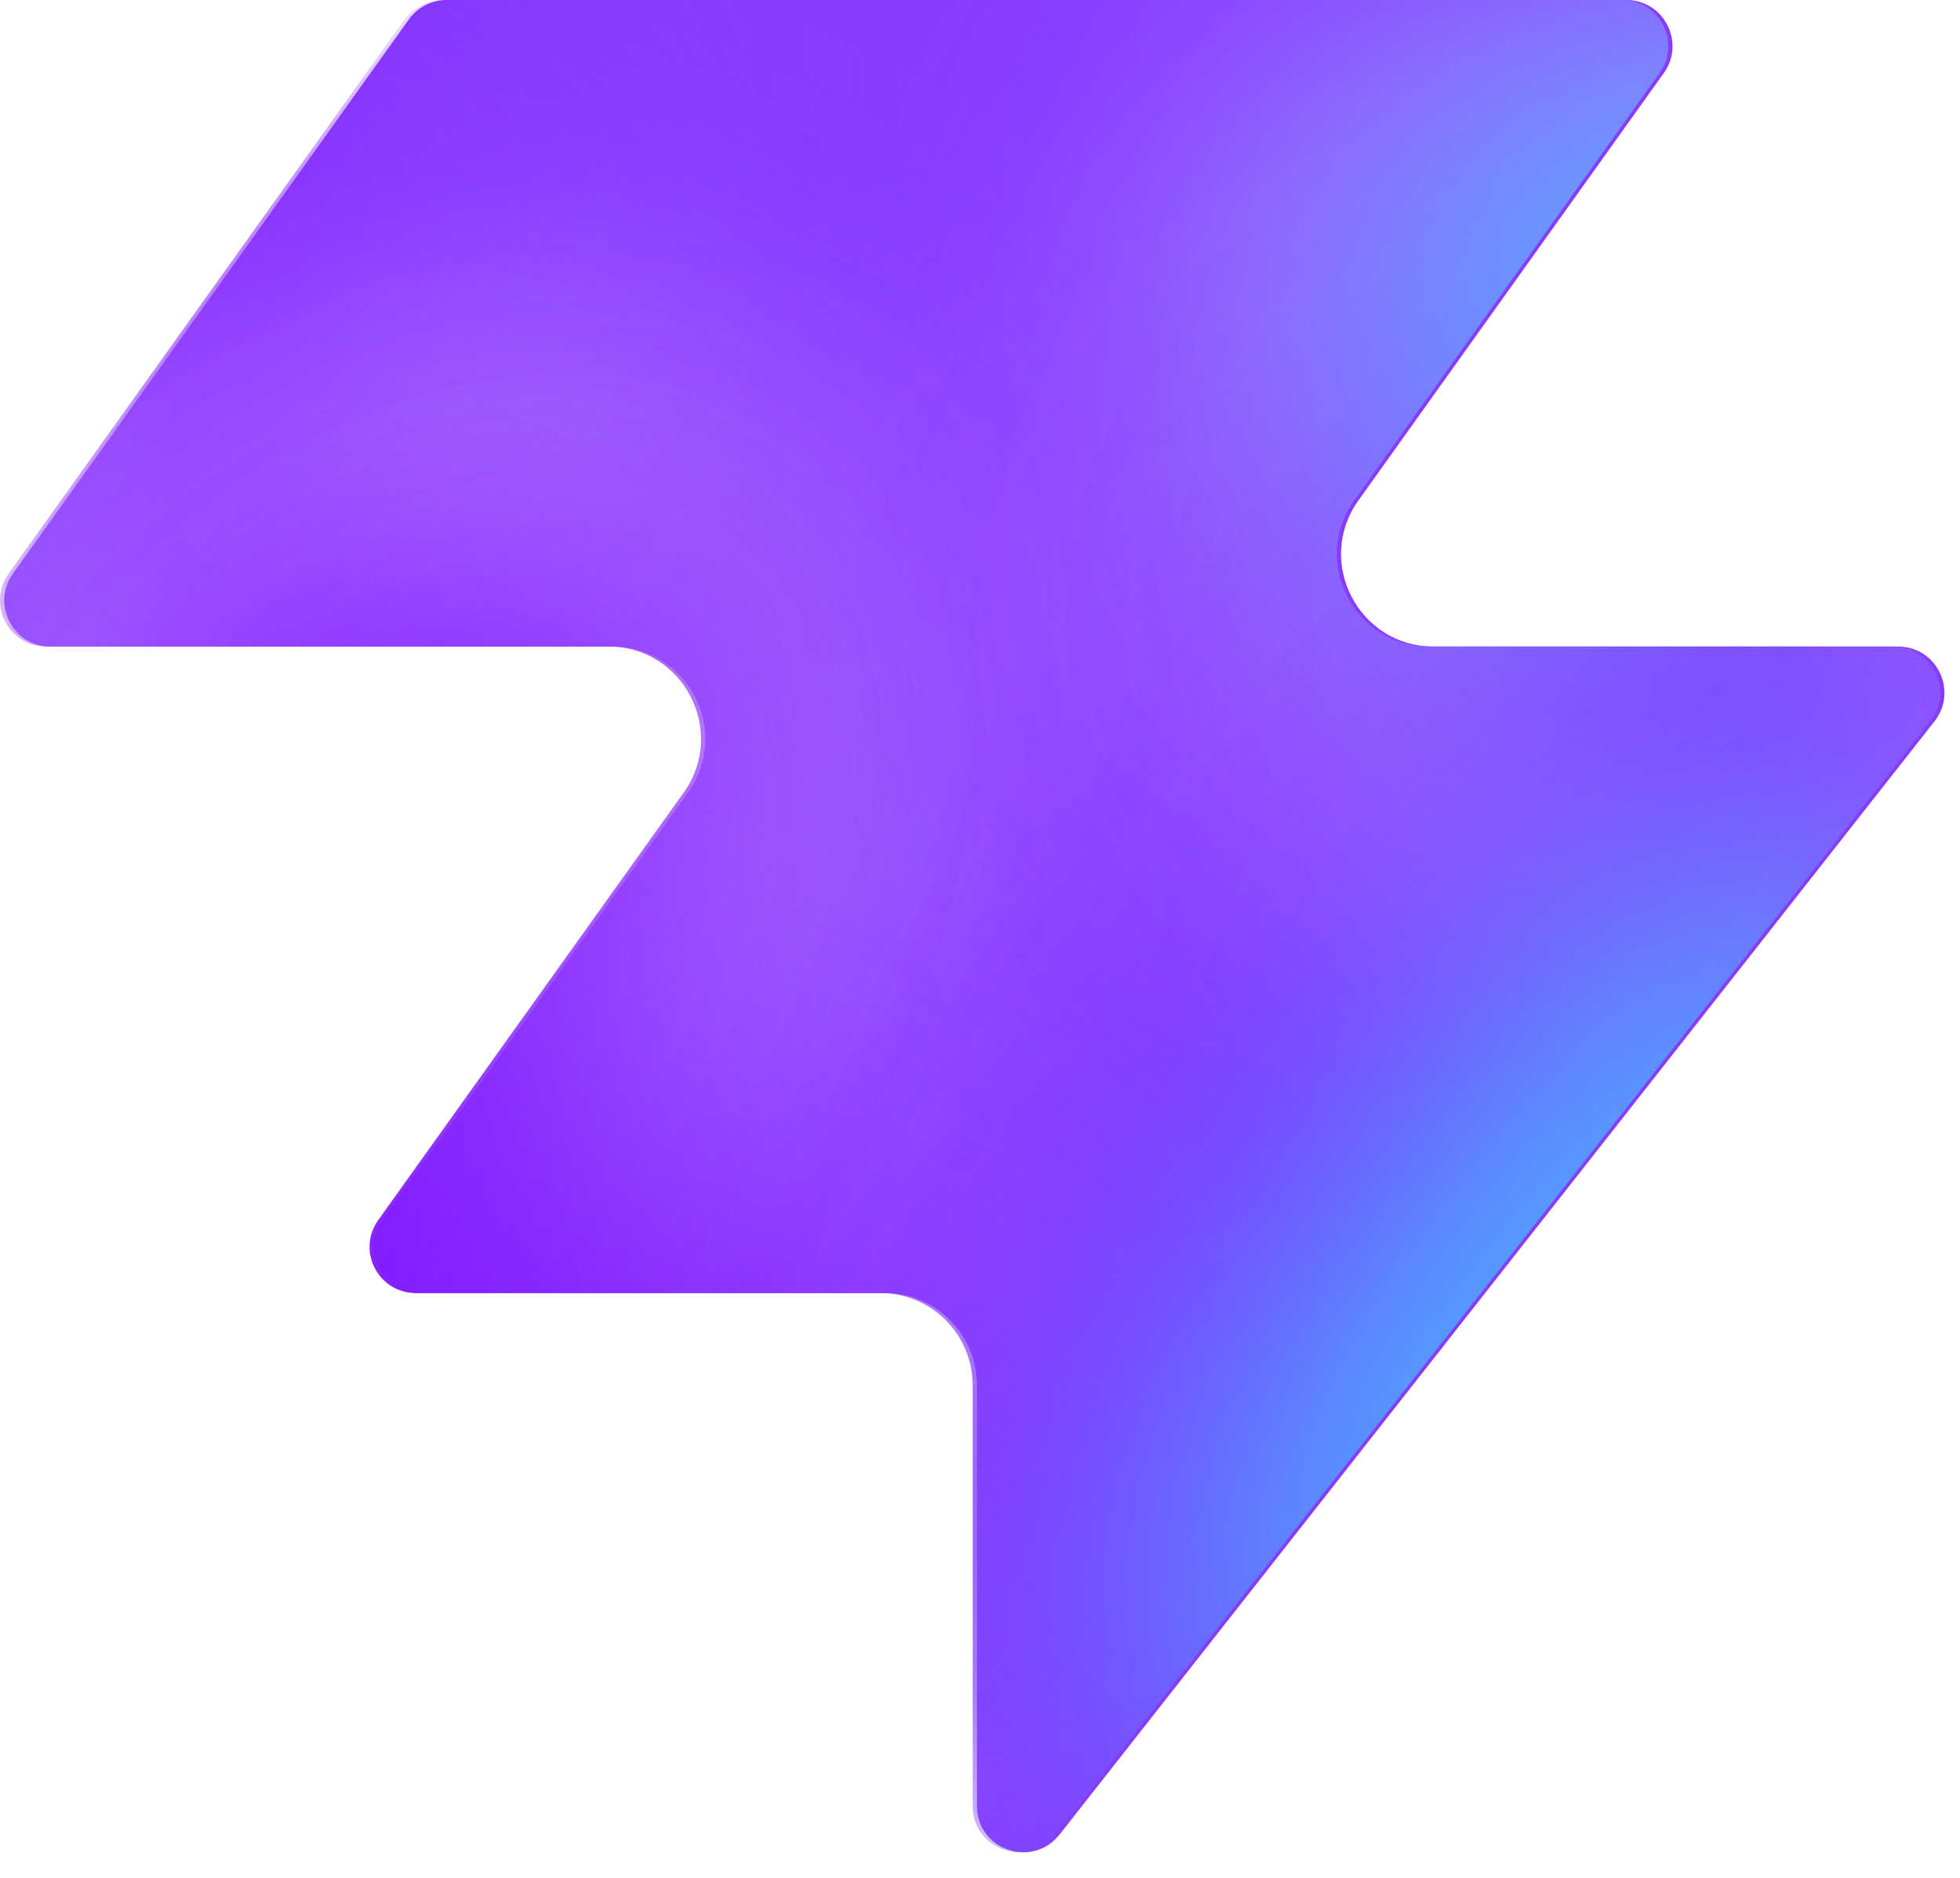
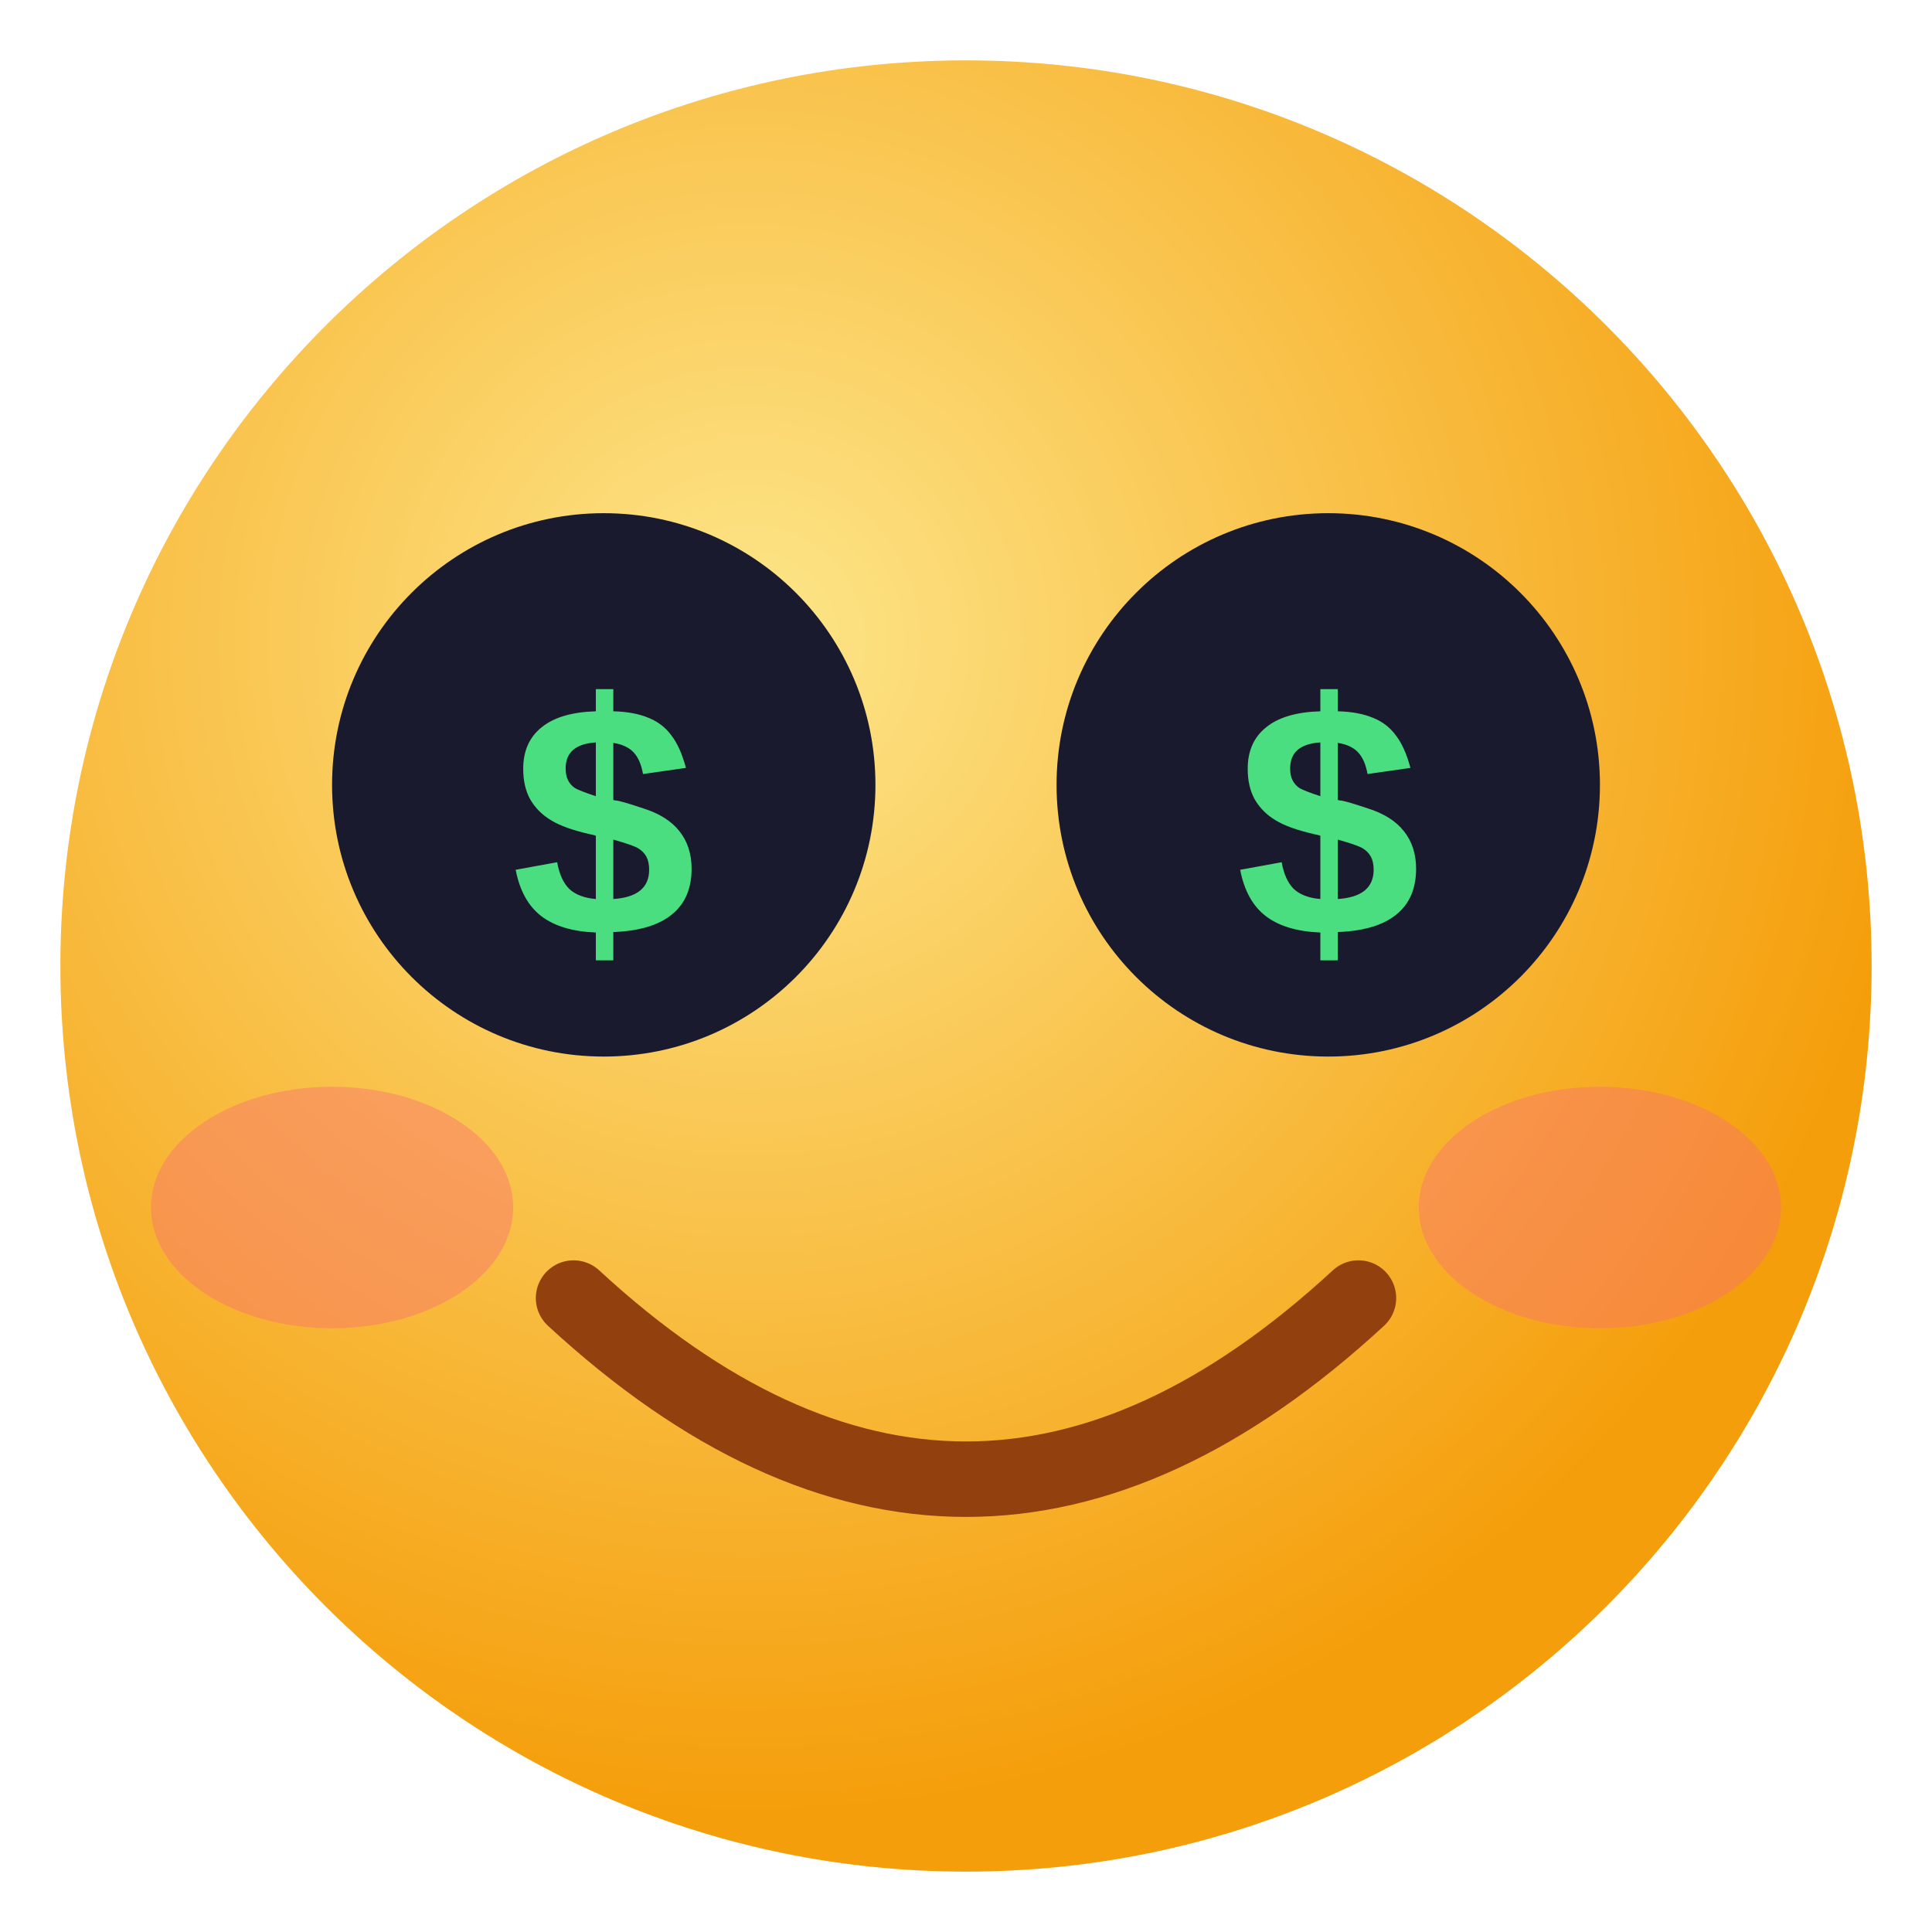
- <svg xmlns="http://www.w3.org/2000/svg" width="48" height="46" fill="none" viewBox="0 0 48 46">
-   <path fill="#863bff" d="M25.946 44.938c-.664.845-2.021.375-2.021-.698V33.937a2.26 2.26 0 0 0-2.262-2.262H10.287c-.92 0-1.456-1.04-.92-1.788l7.48-10.471c1.07-1.497 0-3.578-1.842-3.578H1.237c-.92 0-1.456-1.04-.92-1.788L10.013.474c.214-.297.556-.474.92-.474h28.894c.92 0 1.456 1.04.92 1.788l-7.48 10.471c-1.07 1.498 0 3.579 1.842 3.579h11.377c.943 0 1.473 1.088.89 1.83L25.947 44.94z" style="fill:#863bff;fill:color(display-p3 .525 .23 1);fill-opacity:1" />
-   <mask id="a" width="48" height="46" x="0" y="0" maskUnits="userSpaceOnUse" style="mask-type:alpha">
-     <path fill="#000" d="M25.842 44.938c-.664.844-2.021.375-2.021-.698V33.937a2.26 2.26 0 0 0-2.262-2.262H10.183c-.92 0-1.456-1.04-.92-1.788l7.48-10.471c1.07-1.498 0-3.579-1.842-3.579H1.133c-.92 0-1.456-1.04-.92-1.787L9.91.473c.214-.297.556-.474.92-.474h28.894c.92 0 1.456 1.04.92 1.788l-7.48 10.471c-1.07 1.498 0 3.578 1.842 3.578h11.377c.943 0 1.473 1.088.89 1.832L25.843 44.94z" style="fill:#000;fill-opacity:1" />
-   </mask>
-   <g mask="url(#a)">
-     <g filter="url(#b)">
-       <ellipse cx="5.508" cy="14.704" fill="#ede6ff" rx="5.508" ry="14.704" style="fill:#ede6ff;fill:color(display-p3 .927 .903 1);fill-opacity:1" transform="matrix(.00324 1 1 -.00324 -4.47 31.516)" />
-     </g>
-     <g filter="url(#c)">
-       <ellipse cx="10.399" cy="29.851" fill="#ede6ff" rx="10.399" ry="29.851" style="fill:#ede6ff;fill:color(display-p3 .927 .903 1);fill-opacity:1" transform="matrix(.00324 1 1 -.00324 -39.328 7.883)" />
-     </g>
-     <g filter="url(#d)">
-       <ellipse cx="5.508" cy="30.487" fill="#7e14ff" rx="5.508" ry="30.487" style="fill:#7e14ff;fill:color(display-p3 .492 .077 1);fill-opacity:1" transform="rotate(89.814 -25.913 -14.639)scale(1 -1)" />
-     </g>
-     <g filter="url(#e)">
-       <ellipse cx="5.508" cy="30.599" fill="#7e14ff" rx="5.508" ry="30.599" style="fill:#7e14ff;fill:color(display-p3 .492 .077 1);fill-opacity:1" transform="rotate(89.814 -32.644 -3.334)scale(1 -1)" />
-     </g>
-     <g filter="url(#f)">
-       <ellipse cx="5.508" cy="30.599" fill="#7e14ff" rx="5.508" ry="30.599" style="fill:#7e14ff;fill:color(display-p3 .492 .077 1);fill-opacity:1" transform="matrix(.00324 1 1 -.00324 -34.34 30.47)" />
-     </g>
-     <g filter="url(#g)">
-       <ellipse cx="14.072" cy="22.078" fill="#ede6ff" rx="14.072" ry="22.078" style="fill:#ede6ff;fill:color(display-p3 .927 .903 1);fill-opacity:1" transform="rotate(93.35 24.506 48.493)scale(-1 1)" />
-     </g>
-     <g filter="url(#h)">
-       <ellipse cx="3.47" cy="21.501" fill="#7e14ff" rx="3.47" ry="21.501" style="fill:#7e14ff;fill:color(display-p3 .492 .077 1);fill-opacity:1" transform="rotate(89.009 28.708 47.59)scale(-1 1)" />
-     </g>
-     <g filter="url(#i)">
-       <ellipse cx="3.47" cy="21.501" fill="#7e14ff" rx="3.47" ry="21.501" style="fill:#7e14ff;fill:color(display-p3 .492 .077 1);fill-opacity:1" transform="rotate(89.009 28.708 47.59)scale(-1 1)" />
-     </g>
-     <g filter="url(#j)">
-       <ellipse cx=".387" cy="8.972" fill="#7e14ff" rx="4.407" ry="29.108" style="fill:#7e14ff;fill:color(display-p3 .492 .077 1);fill-opacity:1" transform="rotate(39.51 .387 8.972)" />
-     </g>
-     <g filter="url(#k)">
-       <ellipse cx="47.523" cy="-6.092" fill="#7e14ff" rx="4.407" ry="29.108" style="fill:#7e14ff;fill:color(display-p3 .492 .077 1);fill-opacity:1" transform="rotate(37.892 47.523 -6.092)" />
-     </g>
-     <g filter="url(#l)">
-       <ellipse cx="41.412" cy="6.333" fill="#47bfff" rx="5.971" ry="9.665" style="fill:#47bfff;fill:color(display-p3 .28 .748 1);fill-opacity:1" transform="rotate(37.892 41.412 6.333)" />
-     </g>
-     <g filter="url(#m)">
-       <ellipse cx="-1.879" cy="38.332" fill="#7e14ff" rx="4.407" ry="29.108" style="fill:#7e14ff;fill:color(display-p3 .492 .077 1);fill-opacity:1" transform="rotate(37.892 -1.88 38.332)" />
-     </g>
-     <g filter="url(#n)">
-       <ellipse cx="-1.879" cy="38.332" fill="#7e14ff" rx="4.407" ry="29.108" style="fill:#7e14ff;fill:color(display-p3 .492 .077 1);fill-opacity:1" transform="rotate(37.892 -1.88 38.332)" />
-     </g>
-     <g filter="url(#o)">
-       <ellipse cx="35.651" cy="29.907" fill="#7e14ff" rx="4.407" ry="29.108" style="fill:#7e14ff;fill:color(display-p3 .492 .077 1);fill-opacity:1" transform="rotate(37.892 35.651 29.907)" />
-     </g>
-     <g filter="url(#p)">
-       <ellipse cx="38.418" cy="32.4" fill="#47bfff" rx="5.971" ry="15.297" style="fill:#47bfff;fill:color(display-p3 .28 .748 1);fill-opacity:1" transform="rotate(37.892 38.418 32.4)" />
-     </g>
-   </g>
+ <svg xmlns="http://www.w3.org/2000/svg" viewBox="0 0 64 64">
  <defs>
-     <filter id="b" width="60.045" height="41.654" x="-19.77" y="16.149" color-interpolation-filters="sRGB" filterUnits="userSpaceOnUse">
-       <feFlood flood-opacity="0" result="BackgroundImageFix" />
-       <feBlend in="SourceGraphic" in2="BackgroundImageFix" result="shape" />
-       <feGaussianBlur result="effect1_foregroundBlur_2002_17158" stdDeviation="7.659" />
-     </filter>
-     <filter id="c" width="90.34" height="51.437" x="-54.613" y="-7.533" color-interpolation-filters="sRGB" filterUnits="userSpaceOnUse">
-       <feFlood flood-opacity="0" result="BackgroundImageFix" />
-       <feBlend in="SourceGraphic" in2="BackgroundImageFix" result="shape" />
-       <feGaussianBlur result="effect1_foregroundBlur_2002_17158" stdDeviation="7.659" />
-     </filter>
-     <filter id="d" width="79.355" height="29.4" x="-49.64" y="2.03" color-interpolation-filters="sRGB" filterUnits="userSpaceOnUse">
-       <feFlood flood-opacity="0" result="BackgroundImageFix" />
-       <feBlend in="SourceGraphic" in2="BackgroundImageFix" result="shape" />
-       <feGaussianBlur result="effect1_foregroundBlur_2002_17158" stdDeviation="4.596" />
-     </filter>
-     <filter id="e" width="79.579" height="29.4" x="-45.045" y="20.029" color-interpolation-filters="sRGB" filterUnits="userSpaceOnUse">
-       <feFlood flood-opacity="0" result="BackgroundImageFix" />
-       <feBlend in="SourceGraphic" in2="BackgroundImageFix" result="shape" />
-       <feGaussianBlur result="effect1_foregroundBlur_2002_17158" stdDeviation="4.596" />
-     </filter>
-     <filter id="f" width="79.579" height="29.4" x="-43.513" y="21.178" color-interpolation-filters="sRGB" filterUnits="userSpaceOnUse">
-       <feFlood flood-opacity="0" result="BackgroundImageFix" />
-       <feBlend in="SourceGraphic" in2="BackgroundImageFix" result="shape" />
-       <feGaussianBlur result="effect1_foregroundBlur_2002_17158" stdDeviation="4.596" />
-     </filter>
-     <filter id="g" width="74.749" height="58.852" x="15.756" y="-17.901" color-interpolation-filters="sRGB" filterUnits="userSpaceOnUse">
-       <feFlood flood-opacity="0" result="BackgroundImageFix" />
-       <feBlend in="SourceGraphic" in2="BackgroundImageFix" result="shape" />
-       <feGaussianBlur result="effect1_foregroundBlur_2002_17158" stdDeviation="7.659" />
-     </filter>
-     <filter id="h" width="61.377" height="25.362" x="23.548" y="2.284" color-interpolation-filters="sRGB" filterUnits="userSpaceOnUse">
-       <feFlood flood-opacity="0" result="BackgroundImageFix" />
-       <feBlend in="SourceGraphic" in2="BackgroundImageFix" result="shape" />
-       <feGaussianBlur result="effect1_foregroundBlur_2002_17158" stdDeviation="4.596" />
-     </filter>
-     <filter id="i" width="61.377" height="25.362" x="23.548" y="2.284" color-interpolation-filters="sRGB" filterUnits="userSpaceOnUse">
-       <feFlood flood-opacity="0" result="BackgroundImageFix" />
-       <feBlend in="SourceGraphic" in2="BackgroundImageFix" result="shape" />
-       <feGaussianBlur result="effect1_foregroundBlur_2002_17158" stdDeviation="4.596" />
-     </filter>
-     <filter id="j" width="56.045" height="63.649" x="-27.636" y="-22.853" color-interpolation-filters="sRGB" filterUnits="userSpaceOnUse">
-       <feFlood flood-opacity="0" result="BackgroundImageFix" />
-       <feBlend in="SourceGraphic" in2="BackgroundImageFix" result="shape" />
-       <feGaussianBlur result="effect1_foregroundBlur_2002_17158" stdDeviation="4.596" />
-     </filter>
-     <filter id="k" width="54.814" height="64.646" x="20.116" y="-38.415" color-interpolation-filters="sRGB" filterUnits="userSpaceOnUse">
-       <feFlood flood-opacity="0" result="BackgroundImageFix" />
-       <feBlend in="SourceGraphic" in2="BackgroundImageFix" result="shape" />
-       <feGaussianBlur result="effect1_foregroundBlur_2002_17158" stdDeviation="4.596" />
-     </filter>
-     <filter id="l" width="33.541" height="35.313" x="24.641" y="-11.323" color-interpolation-filters="sRGB" filterUnits="userSpaceOnUse">
-       <feFlood flood-opacity="0" result="BackgroundImageFix" />
-       <feBlend in="SourceGraphic" in2="BackgroundImageFix" result="shape" />
-       <feGaussianBlur result="effect1_foregroundBlur_2002_17158" stdDeviation="4.596" />
-     </filter>
-     <filter id="m" width="54.814" height="64.646" x="-29.286" y="6.009" color-interpolation-filters="sRGB" filterUnits="userSpaceOnUse">
-       <feFlood flood-opacity="0" result="BackgroundImageFix" />
-       <feBlend in="SourceGraphic" in2="BackgroundImageFix" result="shape" />
-       <feGaussianBlur result="effect1_foregroundBlur_2002_17158" stdDeviation="4.596" />
-     </filter>
-     <filter id="n" width="54.814" height="64.646" x="-29.286" y="6.009" color-interpolation-filters="sRGB" filterUnits="userSpaceOnUse">
-       <feFlood flood-opacity="0" result="BackgroundImageFix" />
-       <feBlend in="SourceGraphic" in2="BackgroundImageFix" result="shape" />
-       <feGaussianBlur result="effect1_foregroundBlur_2002_17158" stdDeviation="4.596" />
-     </filter>
-     <filter id="o" width="54.814" height="64.646" x="8.244" y="-2.416" color-interpolation-filters="sRGB" filterUnits="userSpaceOnUse">
-       <feFlood flood-opacity="0" result="BackgroundImageFix" />
-       <feBlend in="SourceGraphic" in2="BackgroundImageFix" result="shape" />
-       <feGaussianBlur result="effect1_foregroundBlur_2002_17158" stdDeviation="4.596" />
-     </filter>
-     <filter id="p" width="39.409" height="43.623" x="18.713" y="10.588" color-interpolation-filters="sRGB" filterUnits="userSpaceOnUse">
-       <feFlood flood-opacity="0" result="BackgroundImageFix" />
-       <feBlend in="SourceGraphic" in2="BackgroundImageFix" result="shape" />
-       <feGaussianBlur result="effect1_foregroundBlur_2002_17158" stdDeviation="4.596" />
-     </filter>
+     <radialGradient id="face" cx="38%" cy="32%" r="65%">
+       <stop offset="0%" stop-color="#fde68a" />
+       <stop offset="100%" stop-color="#f59e0b" />
+     </radialGradient>
  </defs>
+   <circle cx="32" cy="32" r="30" fill="url(#face)" />
+   <circle cx="20" cy="26" r="9" fill="#1a1a2e" />
+   <text x="20" y="31" text-anchor="middle" font-family="Arial Black, Arial, sans-serif" font-weight="900" font-size="11" fill="#4ade80">$</text>
+   <circle cx="44" cy="26" r="9" fill="#1a1a2e" />
+   <text x="44" y="31" text-anchor="middle" font-family="Arial Black, Arial, sans-serif" font-weight="900" font-size="11" fill="#4ade80">$</text>
+   <path d="M19 43 Q32 55 45 43" stroke="#92400e" stroke-width="2.5" stroke-linecap="round" fill="none" />
+   <ellipse cx="11" cy="40" rx="6" ry="4" fill="#f87171" opacity="0.45" />
+   <ellipse cx="53" cy="40" rx="6" ry="4" fill="#f87171" opacity="0.45" />
</svg>
